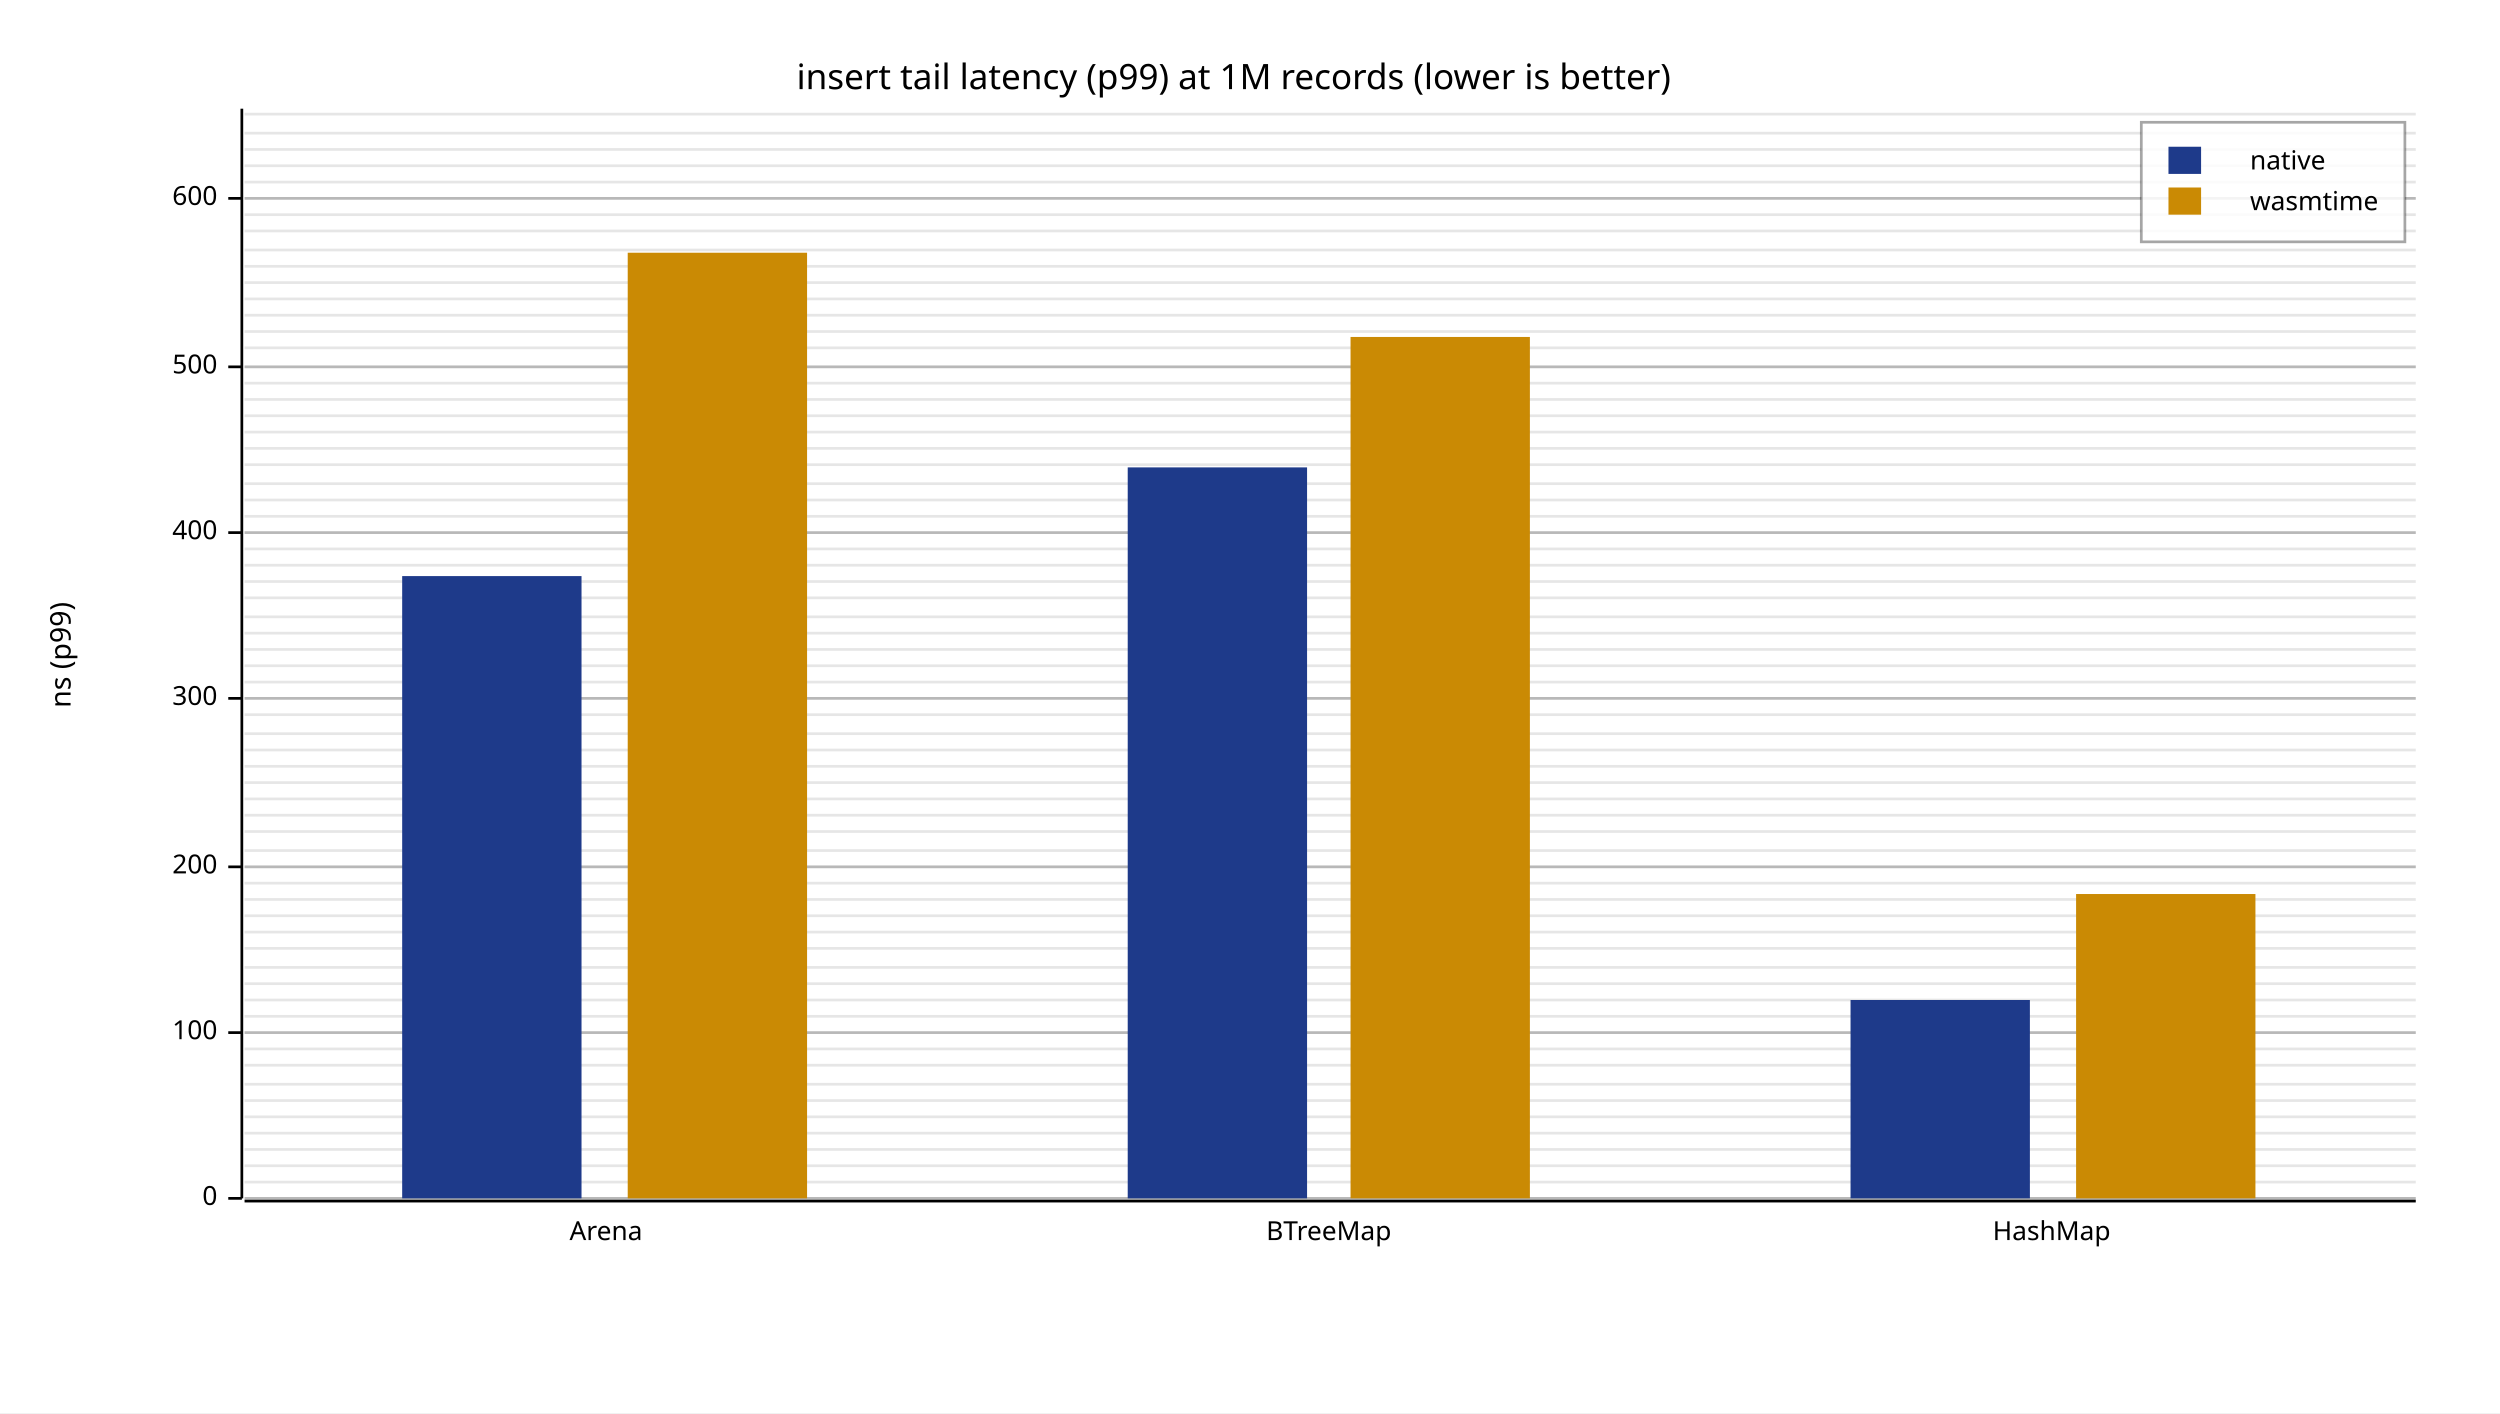
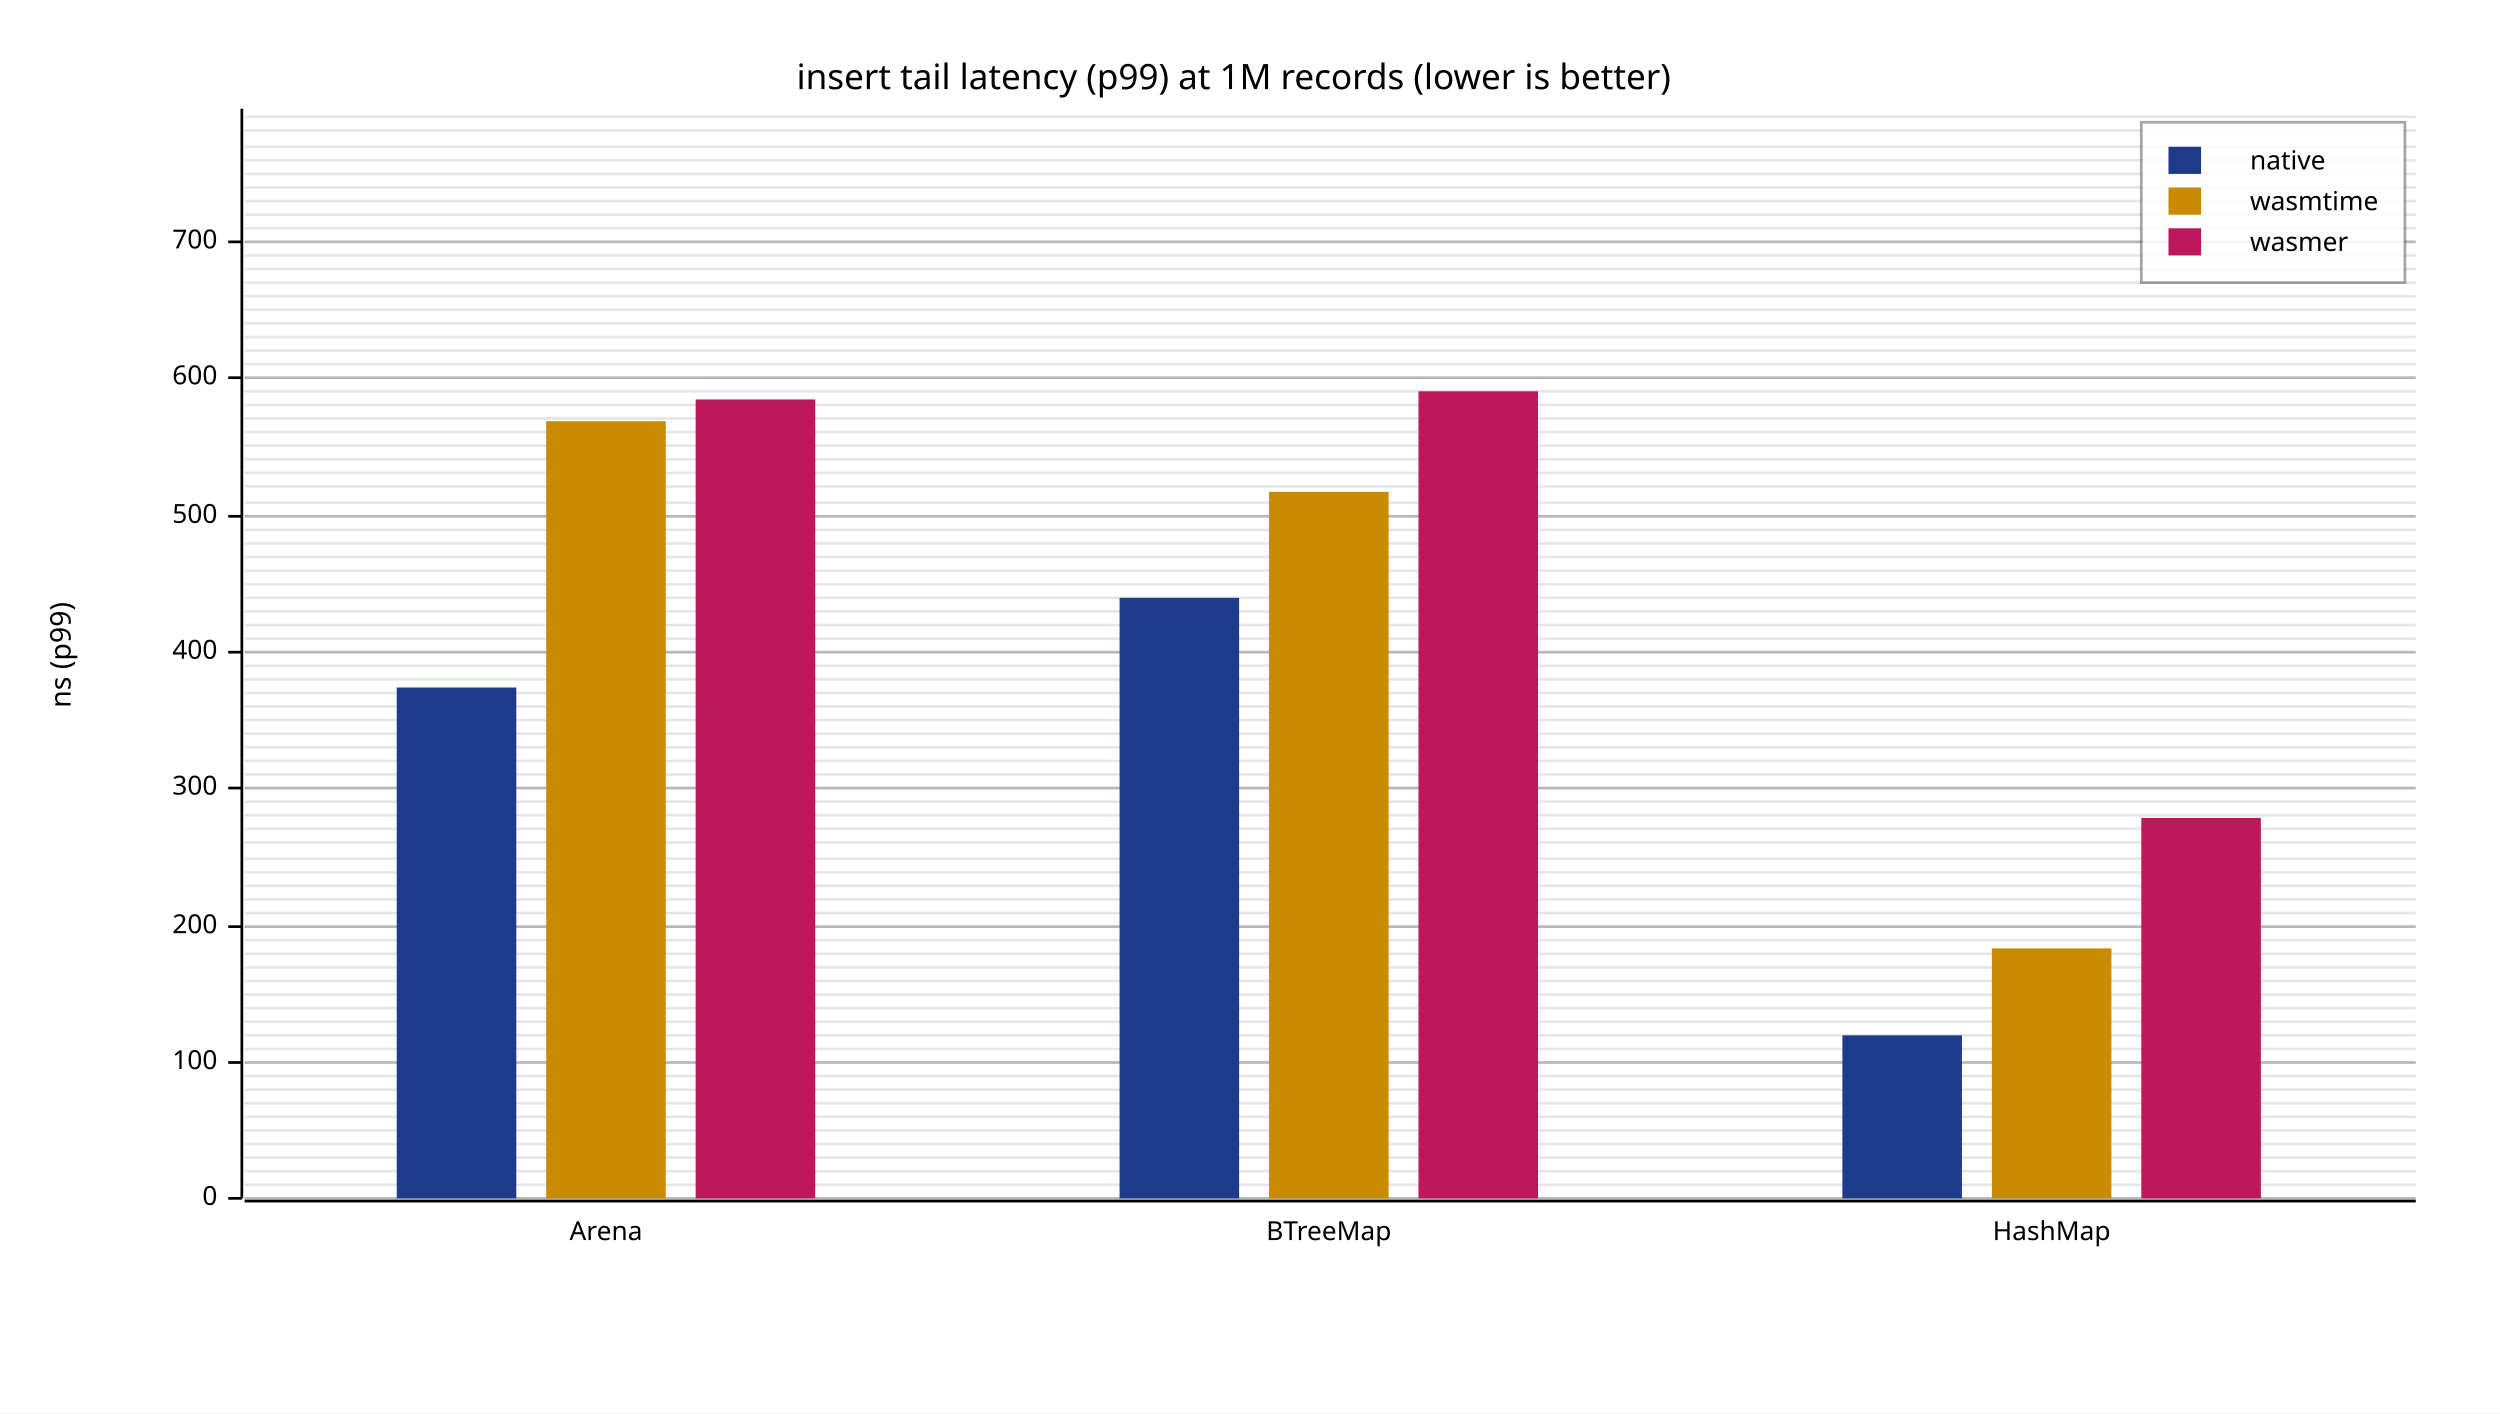
<svg xmlns="http://www.w3.org/2000/svg" width="920" height="520" viewBox="0 0 920 520">
  <rect x="0" y="0" width="920" height="520" opacity="1" fill="#FFFFFF" stroke="none" />
  <text x="454" y="23" dy="0.76em" text-anchor="middle" font-family="sans-serif" font-size="12.903" opacity="1" fill="#000000">
insert tail latency (p99) at 1M records (lower is better)
</text>
  <line opacity="0.1" stroke="#000000" stroke-width="1" x1="90" y1="441" x2="889" y2="441" />
-   <line opacity="0.1" stroke="#000000" stroke-width="1" x1="90" y1="435" x2="889" y2="435" />
-   <line opacity="0.1" stroke="#000000" stroke-width="1" x1="90" y1="429" x2="889" y2="429" />
-   <line opacity="0.1" stroke="#000000" stroke-width="1" x1="90" y1="423" x2="889" y2="423" />
-   <line opacity="0.1" stroke="#000000" stroke-width="1" x1="90" y1="417" x2="889" y2="417" />
+   <line opacity="0.1" stroke="#000000" stroke-width="1" x1="90" y1="436" x2="889" y2="436" />
+   <line opacity="0.1" stroke="#000000" stroke-width="1" x1="90" y1="431" x2="889" y2="431" />
+   <line opacity="0.1" stroke="#000000" stroke-width="1" x1="90" y1="426" x2="889" y2="426" />
+   <line opacity="0.1" stroke="#000000" stroke-width="1" x1="90" y1="421" x2="889" y2="421" />
+   <line opacity="0.1" stroke="#000000" stroke-width="1" x1="90" y1="416" x2="889" y2="416" />
  <line opacity="0.1" stroke="#000000" stroke-width="1" x1="90" y1="411" x2="889" y2="411" />
-   <line opacity="0.1" stroke="#000000" stroke-width="1" x1="90" y1="405" x2="889" y2="405" />
-   <line opacity="0.1" stroke="#000000" stroke-width="1" x1="90" y1="399" x2="889" y2="399" />
-   <line opacity="0.1" stroke="#000000" stroke-width="1" x1="90" y1="392" x2="889" y2="392" />
+   <line opacity="0.1" stroke="#000000" stroke-width="1" x1="90" y1="406" x2="889" y2="406" />
+   <line opacity="0.1" stroke="#000000" stroke-width="1" x1="90" y1="401" x2="889" y2="401" />
+   <line opacity="0.1" stroke="#000000" stroke-width="1" x1="90" y1="396" x2="889" y2="396" />
+   <line opacity="0.1" stroke="#000000" stroke-width="1" x1="90" y1="391" x2="889" y2="391" />
  <line opacity="0.1" stroke="#000000" stroke-width="1" x1="90" y1="386" x2="889" y2="386" />
-   <line opacity="0.1" stroke="#000000" stroke-width="1" x1="90" y1="380" x2="889" y2="380" />
-   <line opacity="0.1" stroke="#000000" stroke-width="1" x1="90" y1="374" x2="889" y2="374" />
-   <line opacity="0.1" stroke="#000000" stroke-width="1" x1="90" y1="368" x2="889" y2="368" />
-   <line opacity="0.1" stroke="#000000" stroke-width="1" x1="90" y1="362" x2="889" y2="362" />
+   <line opacity="0.1" stroke="#000000" stroke-width="1" x1="90" y1="381" x2="889" y2="381" />
+   <line opacity="0.1" stroke="#000000" stroke-width="1" x1="90" y1="376" x2="889" y2="376" />
+   <line opacity="0.1" stroke="#000000" stroke-width="1" x1="90" y1="371" x2="889" y2="371" />
+   <line opacity="0.1" stroke="#000000" stroke-width="1" x1="90" y1="366" x2="889" y2="366" />
+   <line opacity="0.1" stroke="#000000" stroke-width="1" x1="90" y1="361" x2="889" y2="361" />
  <line opacity="0.1" stroke="#000000" stroke-width="1" x1="90" y1="356" x2="889" y2="356" />
-   <line opacity="0.1" stroke="#000000" stroke-width="1" x1="90" y1="349" x2="889" y2="349" />
-   <line opacity="0.1" stroke="#000000" stroke-width="1" x1="90" y1="343" x2="889" y2="343" />
-   <line opacity="0.1" stroke="#000000" stroke-width="1" x1="90" y1="337" x2="889" y2="337" />
+   <line opacity="0.1" stroke="#000000" stroke-width="1" x1="90" y1="351" x2="889" y2="351" />
+   <line opacity="0.1" stroke="#000000" stroke-width="1" x1="90" y1="346" x2="889" y2="346" />
+   <line opacity="0.1" stroke="#000000" stroke-width="1" x1="90" y1="341" x2="889" y2="341" />
+   <line opacity="0.1" stroke="#000000" stroke-width="1" x1="90" y1="336" x2="889" y2="336" />
  <line opacity="0.1" stroke="#000000" stroke-width="1" x1="90" y1="331" x2="889" y2="331" />
-   <line opacity="0.1" stroke="#000000" stroke-width="1" x1="90" y1="325" x2="889" y2="325" />
-   <line opacity="0.1" stroke="#000000" stroke-width="1" x1="90" y1="319" x2="889" y2="319" />
-   <line opacity="0.1" stroke="#000000" stroke-width="1" x1="90" y1="313" x2="889" y2="313" />
-   <line opacity="0.1" stroke="#000000" stroke-width="1" x1="90" y1="306" x2="889" y2="306" />
+   <line opacity="0.1" stroke="#000000" stroke-width="1" x1="90" y1="326" x2="889" y2="326" />
+   <line opacity="0.1" stroke="#000000" stroke-width="1" x1="90" y1="321" x2="889" y2="321" />
+   <line opacity="0.1" stroke="#000000" stroke-width="1" x1="90" y1="316" x2="889" y2="316" />
+   <line opacity="0.1" stroke="#000000" stroke-width="1" x1="90" y1="310" x2="889" y2="310" />
+   <line opacity="0.1" stroke="#000000" stroke-width="1" x1="90" y1="305" x2="889" y2="305" />
  <line opacity="0.1" stroke="#000000" stroke-width="1" x1="90" y1="300" x2="889" y2="300" />
-   <line opacity="0.1" stroke="#000000" stroke-width="1" x1="90" y1="294" x2="889" y2="294" />
-   <line opacity="0.1" stroke="#000000" stroke-width="1" x1="90" y1="288" x2="889" y2="288" />
-   <line opacity="0.1" stroke="#000000" stroke-width="1" x1="90" y1="282" x2="889" y2="282" />
-   <line opacity="0.1" stroke="#000000" stroke-width="1" x1="90" y1="276" x2="889" y2="276" />
+   <line opacity="0.1" stroke="#000000" stroke-width="1" x1="90" y1="295" x2="889" y2="295" />
+   <line opacity="0.1" stroke="#000000" stroke-width="1" x1="90" y1="290" x2="889" y2="290" />
+   <line opacity="0.1" stroke="#000000" stroke-width="1" x1="90" y1="285" x2="889" y2="285" />
+   <line opacity="0.1" stroke="#000000" stroke-width="1" x1="90" y1="280" x2="889" y2="280" />
+   <line opacity="0.1" stroke="#000000" stroke-width="1" x1="90" y1="275" x2="889" y2="275" />
  <line opacity="0.1" stroke="#000000" stroke-width="1" x1="90" y1="270" x2="889" y2="270" />
-   <line opacity="0.1" stroke="#000000" stroke-width="1" x1="90" y1="263" x2="889" y2="263" />
-   <line opacity="0.1" stroke="#000000" stroke-width="1" x1="90" y1="257" x2="889" y2="257" />
-   <line opacity="0.1" stroke="#000000" stroke-width="1" x1="90" y1="251" x2="889" y2="251" />
+   <line opacity="0.1" stroke="#000000" stroke-width="1" x1="90" y1="265" x2="889" y2="265" />
+   <line opacity="0.1" stroke="#000000" stroke-width="1" x1="90" y1="260" x2="889" y2="260" />
+   <line opacity="0.1" stroke="#000000" stroke-width="1" x1="90" y1="255" x2="889" y2="255" />
+   <line opacity="0.1" stroke="#000000" stroke-width="1" x1="90" y1="250" x2="889" y2="250" />
  <line opacity="0.1" stroke="#000000" stroke-width="1" x1="90" y1="245" x2="889" y2="245" />
-   <line opacity="0.1" stroke="#000000" stroke-width="1" x1="90" y1="239" x2="889" y2="239" />
-   <line opacity="0.1" stroke="#000000" stroke-width="1" x1="90" y1="233" x2="889" y2="233" />
-   <line opacity="0.1" stroke="#000000" stroke-width="1" x1="90" y1="227" x2="889" y2="227" />
+   <line opacity="0.1" stroke="#000000" stroke-width="1" x1="90" y1="240" x2="889" y2="240" />
+   <line opacity="0.1" stroke="#000000" stroke-width="1" x1="90" y1="235" x2="889" y2="235" />
+   <line opacity="0.1" stroke="#000000" stroke-width="1" x1="90" y1="230" x2="889" y2="230" />
+   <line opacity="0.1" stroke="#000000" stroke-width="1" x1="90" y1="225" x2="889" y2="225" />
  <line opacity="0.1" stroke="#000000" stroke-width="1" x1="90" y1="220" x2="889" y2="220" />
-   <line opacity="0.1" stroke="#000000" stroke-width="1" x1="90" y1="214" x2="889" y2="214" />
-   <line opacity="0.1" stroke="#000000" stroke-width="1" x1="90" y1="208" x2="889" y2="208" />
-   <line opacity="0.1" stroke="#000000" stroke-width="1" x1="90" y1="202" x2="889" y2="202" />
-   <line opacity="0.1" stroke="#000000" stroke-width="1" x1="90" y1="196" x2="889" y2="196" />
+   <line opacity="0.1" stroke="#000000" stroke-width="1" x1="90" y1="215" x2="889" y2="215" />
+   <line opacity="0.1" stroke="#000000" stroke-width="1" x1="90" y1="210" x2="889" y2="210" />
+   <line opacity="0.1" stroke="#000000" stroke-width="1" x1="90" y1="205" x2="889" y2="205" />
+   <line opacity="0.1" stroke="#000000" stroke-width="1" x1="90" y1="200" x2="889" y2="200" />
+   <line opacity="0.1" stroke="#000000" stroke-width="1" x1="90" y1="195" x2="889" y2="195" />
  <line opacity="0.1" stroke="#000000" stroke-width="1" x1="90" y1="190" x2="889" y2="190" />
-   <line opacity="0.1" stroke="#000000" stroke-width="1" x1="90" y1="184" x2="889" y2="184" />
-   <line opacity="0.1" stroke="#000000" stroke-width="1" x1="90" y1="178" x2="889" y2="178" />
-   <line opacity="0.1" stroke="#000000" stroke-width="1" x1="90" y1="171" x2="889" y2="171" />
-   <line opacity="0.1" stroke="#000000" stroke-width="1" x1="90" y1="165" x2="889" y2="165" />
+   <line opacity="0.1" stroke="#000000" stroke-width="1" x1="90" y1="185" x2="889" y2="185" />
+   <line opacity="0.1" stroke="#000000" stroke-width="1" x1="90" y1="179" x2="889" y2="179" />
+   <line opacity="0.1" stroke="#000000" stroke-width="1" x1="90" y1="174" x2="889" y2="174" />
+   <line opacity="0.1" stroke="#000000" stroke-width="1" x1="90" y1="169" x2="889" y2="169" />
+   <line opacity="0.1" stroke="#000000" stroke-width="1" x1="90" y1="164" x2="889" y2="164" />
  <line opacity="0.1" stroke="#000000" stroke-width="1" x1="90" y1="159" x2="889" y2="159" />
-   <line opacity="0.1" stroke="#000000" stroke-width="1" x1="90" y1="153" x2="889" y2="153" />
-   <line opacity="0.1" stroke="#000000" stroke-width="1" x1="90" y1="147" x2="889" y2="147" />
-   <line opacity="0.1" stroke="#000000" stroke-width="1" x1="90" y1="141" x2="889" y2="141" />
-   <line opacity="0.1" stroke="#000000" stroke-width="1" x1="90" y1="135" x2="889" y2="135" />
-   <line opacity="0.1" stroke="#000000" stroke-width="1" x1="90" y1="128" x2="889" y2="128" />
-   <line opacity="0.1" stroke="#000000" stroke-width="1" x1="90" y1="122" x2="889" y2="122" />
-   <line opacity="0.1" stroke="#000000" stroke-width="1" x1="90" y1="116" x2="889" y2="116" />
-   <line opacity="0.1" stroke="#000000" stroke-width="1" x1="90" y1="110" x2="889" y2="110" />
+   <line opacity="0.1" stroke="#000000" stroke-width="1" x1="90" y1="154" x2="889" y2="154" />
+   <line opacity="0.1" stroke="#000000" stroke-width="1" x1="90" y1="149" x2="889" y2="149" />
+   <line opacity="0.1" stroke="#000000" stroke-width="1" x1="90" y1="144" x2="889" y2="144" />
+   <line opacity="0.1" stroke="#000000" stroke-width="1" x1="90" y1="139" x2="889" y2="139" />
+   <line opacity="0.1" stroke="#000000" stroke-width="1" x1="90" y1="134" x2="889" y2="134" />
+   <line opacity="0.1" stroke="#000000" stroke-width="1" x1="90" y1="129" x2="889" y2="129" />
+   <line opacity="0.1" stroke="#000000" stroke-width="1" x1="90" y1="124" x2="889" y2="124" />
+   <line opacity="0.1" stroke="#000000" stroke-width="1" x1="90" y1="119" x2="889" y2="119" />
+   <line opacity="0.1" stroke="#000000" stroke-width="1" x1="90" y1="114" x2="889" y2="114" />
+   <line opacity="0.1" stroke="#000000" stroke-width="1" x1="90" y1="109" x2="889" y2="109" />
  <line opacity="0.1" stroke="#000000" stroke-width="1" x1="90" y1="104" x2="889" y2="104" />
-   <line opacity="0.1" stroke="#000000" stroke-width="1" x1="90" y1="98" x2="889" y2="98" />
-   <line opacity="0.1" stroke="#000000" stroke-width="1" x1="90" y1="92" x2="889" y2="92" />
-   <line opacity="0.1" stroke="#000000" stroke-width="1" x1="90" y1="85" x2="889" y2="85" />
+   <line opacity="0.1" stroke="#000000" stroke-width="1" x1="90" y1="99" x2="889" y2="99" />
+   <line opacity="0.1" stroke="#000000" stroke-width="1" x1="90" y1="94" x2="889" y2="94" />
+   <line opacity="0.1" stroke="#000000" stroke-width="1" x1="90" y1="89" x2="889" y2="89" />
+   <line opacity="0.1" stroke="#000000" stroke-width="1" x1="90" y1="84" x2="889" y2="84" />
  <line opacity="0.1" stroke="#000000" stroke-width="1" x1="90" y1="79" x2="889" y2="79" />
-   <line opacity="0.1" stroke="#000000" stroke-width="1" x1="90" y1="73" x2="889" y2="73" />
-   <line opacity="0.1" stroke="#000000" stroke-width="1" x1="90" y1="67" x2="889" y2="67" />
-   <line opacity="0.1" stroke="#000000" stroke-width="1" x1="90" y1="61" x2="889" y2="61" />
-   <line opacity="0.1" stroke="#000000" stroke-width="1" x1="90" y1="55" x2="889" y2="55" />
-   <line opacity="0.1" stroke="#000000" stroke-width="1" x1="90" y1="49" x2="889" y2="49" />
-   <line opacity="0.1" stroke="#000000" stroke-width="1" x1="90" y1="42" x2="889" y2="42" />
+   <line opacity="0.1" stroke="#000000" stroke-width="1" x1="90" y1="74" x2="889" y2="74" />
+   <line opacity="0.1" stroke="#000000" stroke-width="1" x1="90" y1="69" x2="889" y2="69" />
+   <line opacity="0.1" stroke="#000000" stroke-width="1" x1="90" y1="64" x2="889" y2="64" />
+   <line opacity="0.1" stroke="#000000" stroke-width="1" x1="90" y1="59" x2="889" y2="59" />
+   <line opacity="0.1" stroke="#000000" stroke-width="1" x1="90" y1="54" x2="889" y2="54" />
+   <line opacity="0.1" stroke="#000000" stroke-width="1" x1="90" y1="48" x2="889" y2="48" />
+   <line opacity="0.1" stroke="#000000" stroke-width="1" x1="90" y1="43" x2="889" y2="43" />
  <text x="18" y="241" dy="0.76em" text-anchor="middle" font-family="sans-serif" font-size="10.484" opacity="1" fill="#000000" transform="rotate(270, 18, 241)">
ns (p99)
</text>
  <line opacity="0.2" stroke="#000000" stroke-width="1" x1="90" y1="441" x2="889" y2="441" />
-   <line opacity="0.2" stroke="#000000" stroke-width="1" x1="90" y1="380" x2="889" y2="380" />
-   <line opacity="0.2" stroke="#000000" stroke-width="1" x1="90" y1="319" x2="889" y2="319" />
-   <line opacity="0.2" stroke="#000000" stroke-width="1" x1="90" y1="257" x2="889" y2="257" />
-   <line opacity="0.2" stroke="#000000" stroke-width="1" x1="90" y1="196" x2="889" y2="196" />
-   <line opacity="0.2" stroke="#000000" stroke-width="1" x1="90" y1="135" x2="889" y2="135" />
-   <line opacity="0.2" stroke="#000000" stroke-width="1" x1="90" y1="73" x2="889" y2="73" />
+   <line opacity="0.2" stroke="#000000" stroke-width="1" x1="90" y1="391" x2="889" y2="391" />
+   <line opacity="0.2" stroke="#000000" stroke-width="1" x1="90" y1="341" x2="889" y2="341" />
+   <line opacity="0.2" stroke="#000000" stroke-width="1" x1="90" y1="290" x2="889" y2="290" />
+   <line opacity="0.2" stroke="#000000" stroke-width="1" x1="90" y1="240" x2="889" y2="240" />
+   <line opacity="0.2" stroke="#000000" stroke-width="1" x1="90" y1="190" x2="889" y2="190" />
+   <line opacity="0.2" stroke="#000000" stroke-width="1" x1="90" y1="139" x2="889" y2="139" />
+   <line opacity="0.2" stroke="#000000" stroke-width="1" x1="90" y1="89" x2="889" y2="89" />
  <polyline fill="none" opacity="1" stroke="#000000" stroke-width="1" points="89,40 89,441 " />
  <text x="80" y="441" dy="0.5ex" text-anchor="end" font-family="sans-serif" font-size="9.677" opacity="1" fill="#000000">
0
</text>
  <polyline fill="none" opacity="1" stroke="#000000" stroke-width="1" points="84,441 89,441 " />
-   <text x="80" y="380" dy="0.5ex" text-anchor="end" font-family="sans-serif" font-size="9.677" opacity="1" fill="#000000">
+   <text x="80" y="391" dy="0.5ex" text-anchor="end" font-family="sans-serif" font-size="9.677" opacity="1" fill="#000000">
100
</text>
-   <polyline fill="none" opacity="1" stroke="#000000" stroke-width="1" points="84,380 89,380 " />
-   <text x="80" y="319" dy="0.5ex" text-anchor="end" font-family="sans-serif" font-size="9.677" opacity="1" fill="#000000">
+   <polyline fill="none" opacity="1" stroke="#000000" stroke-width="1" points="84,391 89,391 " />
+   <text x="80" y="341" dy="0.5ex" text-anchor="end" font-family="sans-serif" font-size="9.677" opacity="1" fill="#000000">
200
</text>
-   <polyline fill="none" opacity="1" stroke="#000000" stroke-width="1" points="84,319 89,319 " />
-   <text x="80" y="257" dy="0.5ex" text-anchor="end" font-family="sans-serif" font-size="9.677" opacity="1" fill="#000000">
+   <polyline fill="none" opacity="1" stroke="#000000" stroke-width="1" points="84,341 89,341 " />
+   <text x="80" y="290" dy="0.5ex" text-anchor="end" font-family="sans-serif" font-size="9.677" opacity="1" fill="#000000">
300
</text>
-   <polyline fill="none" opacity="1" stroke="#000000" stroke-width="1" points="84,257 89,257 " />
-   <text x="80" y="196" dy="0.5ex" text-anchor="end" font-family="sans-serif" font-size="9.677" opacity="1" fill="#000000">
+   <polyline fill="none" opacity="1" stroke="#000000" stroke-width="1" points="84,290 89,290 " />
+   <text x="80" y="240" dy="0.5ex" text-anchor="end" font-family="sans-serif" font-size="9.677" opacity="1" fill="#000000">
400
</text>
-   <polyline fill="none" opacity="1" stroke="#000000" stroke-width="1" points="84,196 89,196 " />
-   <text x="80" y="135" dy="0.5ex" text-anchor="end" font-family="sans-serif" font-size="9.677" opacity="1" fill="#000000">
+   <polyline fill="none" opacity="1" stroke="#000000" stroke-width="1" points="84,240 89,240 " />
+   <text x="80" y="190" dy="0.5ex" text-anchor="end" font-family="sans-serif" font-size="9.677" opacity="1" fill="#000000">
500
</text>
-   <polyline fill="none" opacity="1" stroke="#000000" stroke-width="1" points="84,135 89,135 " />
-   <text x="80" y="73" dy="0.5ex" text-anchor="end" font-family="sans-serif" font-size="9.677" opacity="1" fill="#000000">
+   <polyline fill="none" opacity="1" stroke="#000000" stroke-width="1" points="84,190 89,190 " />
+   <text x="80" y="139" dy="0.5ex" text-anchor="end" font-family="sans-serif" font-size="9.677" opacity="1" fill="#000000">
600
</text>
-   <polyline fill="none" opacity="1" stroke="#000000" stroke-width="1" points="84,73 89,73 " />
+   <polyline fill="none" opacity="1" stroke="#000000" stroke-width="1" points="84,139 89,139 " />
+   <text x="80" y="89" dy="0.5ex" text-anchor="end" font-family="sans-serif" font-size="9.677" opacity="1" fill="#000000">
+ 700
+ </text>
+   <polyline fill="none" opacity="1" stroke="#000000" stroke-width="1" points="84,89 89,89 " />
  <polyline fill="none" opacity="1" stroke="#000000" stroke-width="1" points="90,442 889,442 " />
-   <rect x="148" y="212" width="66" height="229" opacity="1" fill="#1E3A8A" stroke="none" />
-   <rect x="415" y="172" width="66" height="269" opacity="1" fill="#1E3A8A" stroke="none" />
-   <rect x="681" y="368" width="66" height="73" opacity="1" fill="#1E3A8A" stroke="none" />
-   <rect x="231" y="93" width="66" height="348" opacity="1" fill="#CA8A04" stroke="none" />
-   <rect x="497" y="124" width="66" height="317" opacity="1" fill="#CA8A04" stroke="none" />
-   <rect x="764" y="329" width="66" height="112" opacity="1" fill="#CA8A04" stroke="none" />
-   <rect x="788" y="45" width="97" height="44" opacity="0.85" fill="#FFFFFF" stroke="none" />
-   <rect x="788" y="45" width="97" height="44" opacity="0.35" fill="none" stroke="#000000" />
+   <rect x="146" y="253" width="44" height="188" opacity="1" fill="#1E3A8A" stroke="none" />
+   <rect x="412" y="220" width="44" height="221" opacity="1" fill="#1E3A8A" stroke="none" />
+   <rect x="678" y="381" width="44" height="60" opacity="1" fill="#1E3A8A" stroke="none" />
+   <rect x="201" y="155" width="44" height="286" opacity="1" fill="#CA8A04" stroke="none" />
+   <rect x="467" y="181" width="44" height="260" opacity="1" fill="#CA8A04" stroke="none" />
+   <rect x="733" y="349" width="44" height="92" opacity="1" fill="#CA8A04" stroke="none" />
+   <rect x="256" y="147" width="44" height="294" opacity="1" fill="#BE185D" stroke="none" />
+   <rect x="522" y="144" width="44" height="297" opacity="1" fill="#BE185D" stroke="none" />
+   <rect x="788" y="301" width="44" height="140" opacity="1" fill="#BE185D" stroke="none" />
+   <rect x="788" y="45" width="97" height="59" opacity="0.85" fill="#FFFFFF" stroke="none" />
+   <rect x="788" y="45" width="97" height="59" opacity="0.35" fill="none" stroke="#000000" />
  <text x="828" y="55" dy="0.76em" text-anchor="start" font-family="sans-serif" font-size="9.677" opacity="1" fill="#000000">
native
</text>
  <text x="828" y="70" dy="0.76em" text-anchor="start" font-family="sans-serif" font-size="9.677" opacity="1" fill="#000000">
wasmtime
</text>
+   <text x="828" y="85" dy="0.76em" text-anchor="start" font-family="sans-serif" font-size="9.677" opacity="1" fill="#000000">
+ wasmer
+ </text>
  <rect x="798" y="54" width="12" height="10" opacity="1" fill="#1E3A8A" stroke="none" />
  <rect x="798" y="69" width="12" height="10" opacity="1" fill="#CA8A04" stroke="none" />
+   <rect x="798" y="84" width="12" height="10" opacity="1" fill="#BE185D" stroke="none" />
  <text x="223" y="449" dy="0.76em" text-anchor="middle" font-family="sans-serif" font-size="9.677" opacity="1" fill="#000000">
Arena
</text>
  <text x="489" y="449" dy="0.76em" text-anchor="middle" font-family="sans-serif" font-size="9.677" opacity="1" fill="#000000">
BTreeMap
</text>
  <text x="755" y="449" dy="0.76em" text-anchor="middle" font-family="sans-serif" font-size="9.677" opacity="1" fill="#000000">
HashMap
</text>
</svg>
